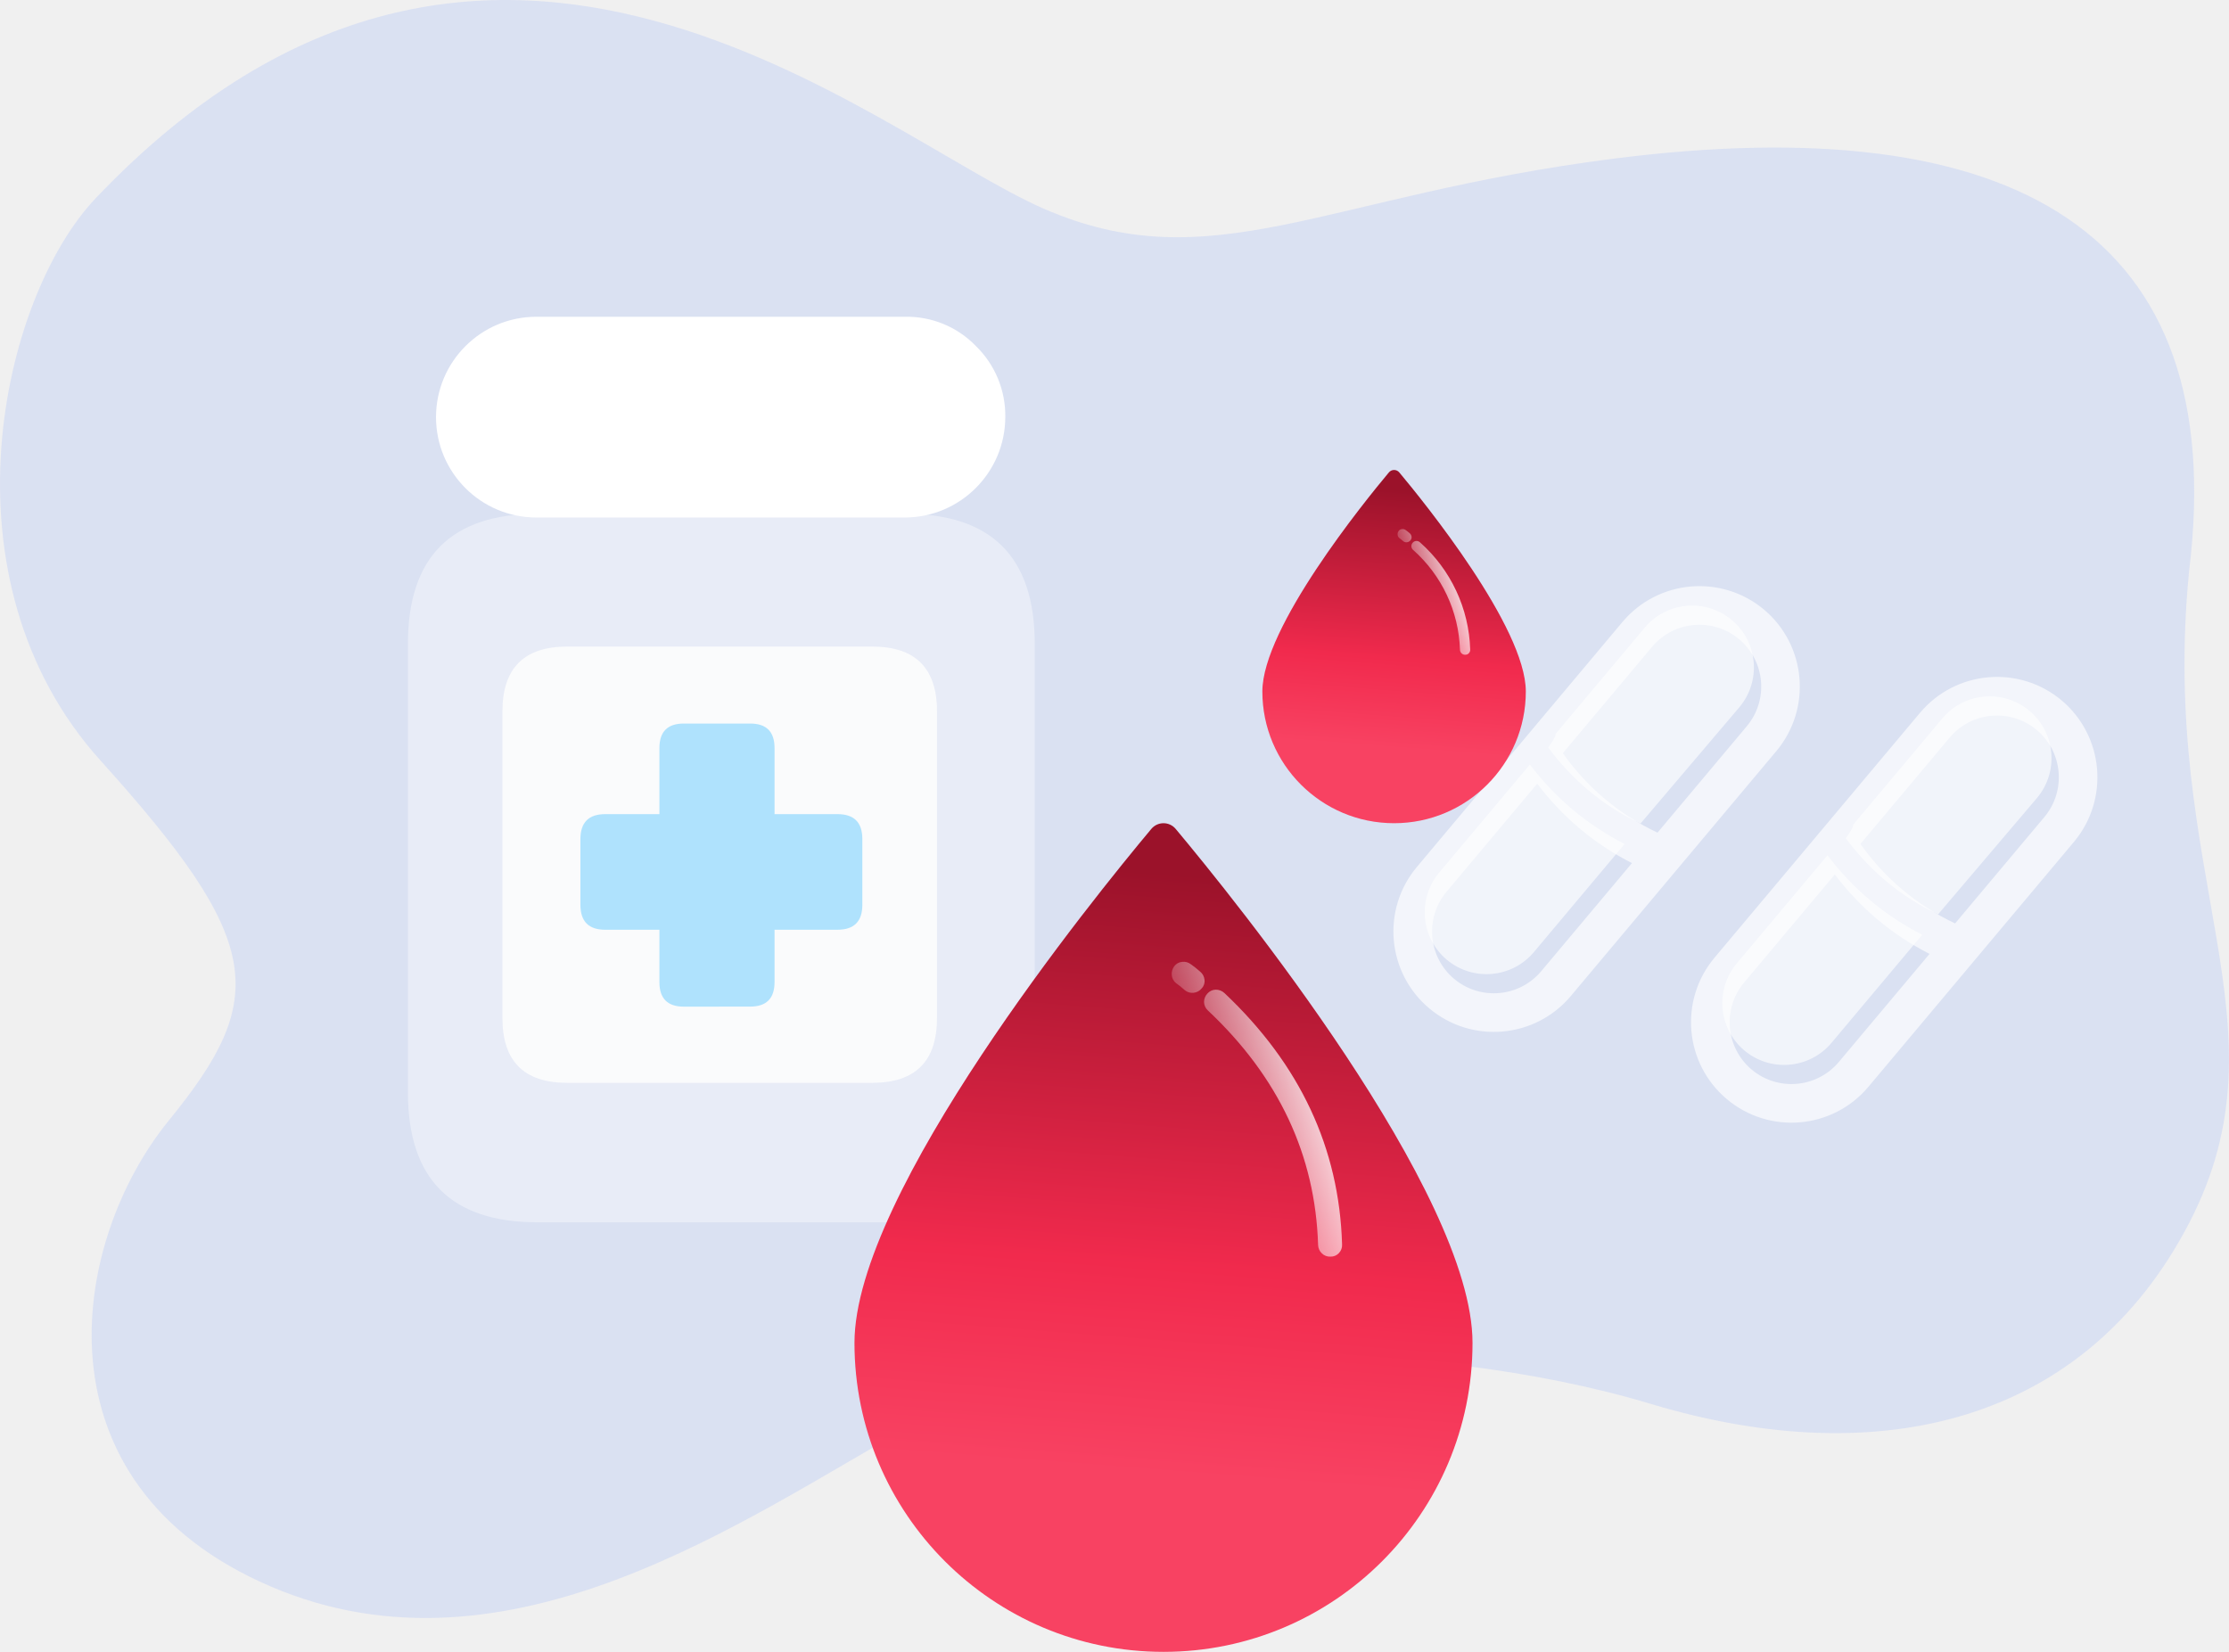
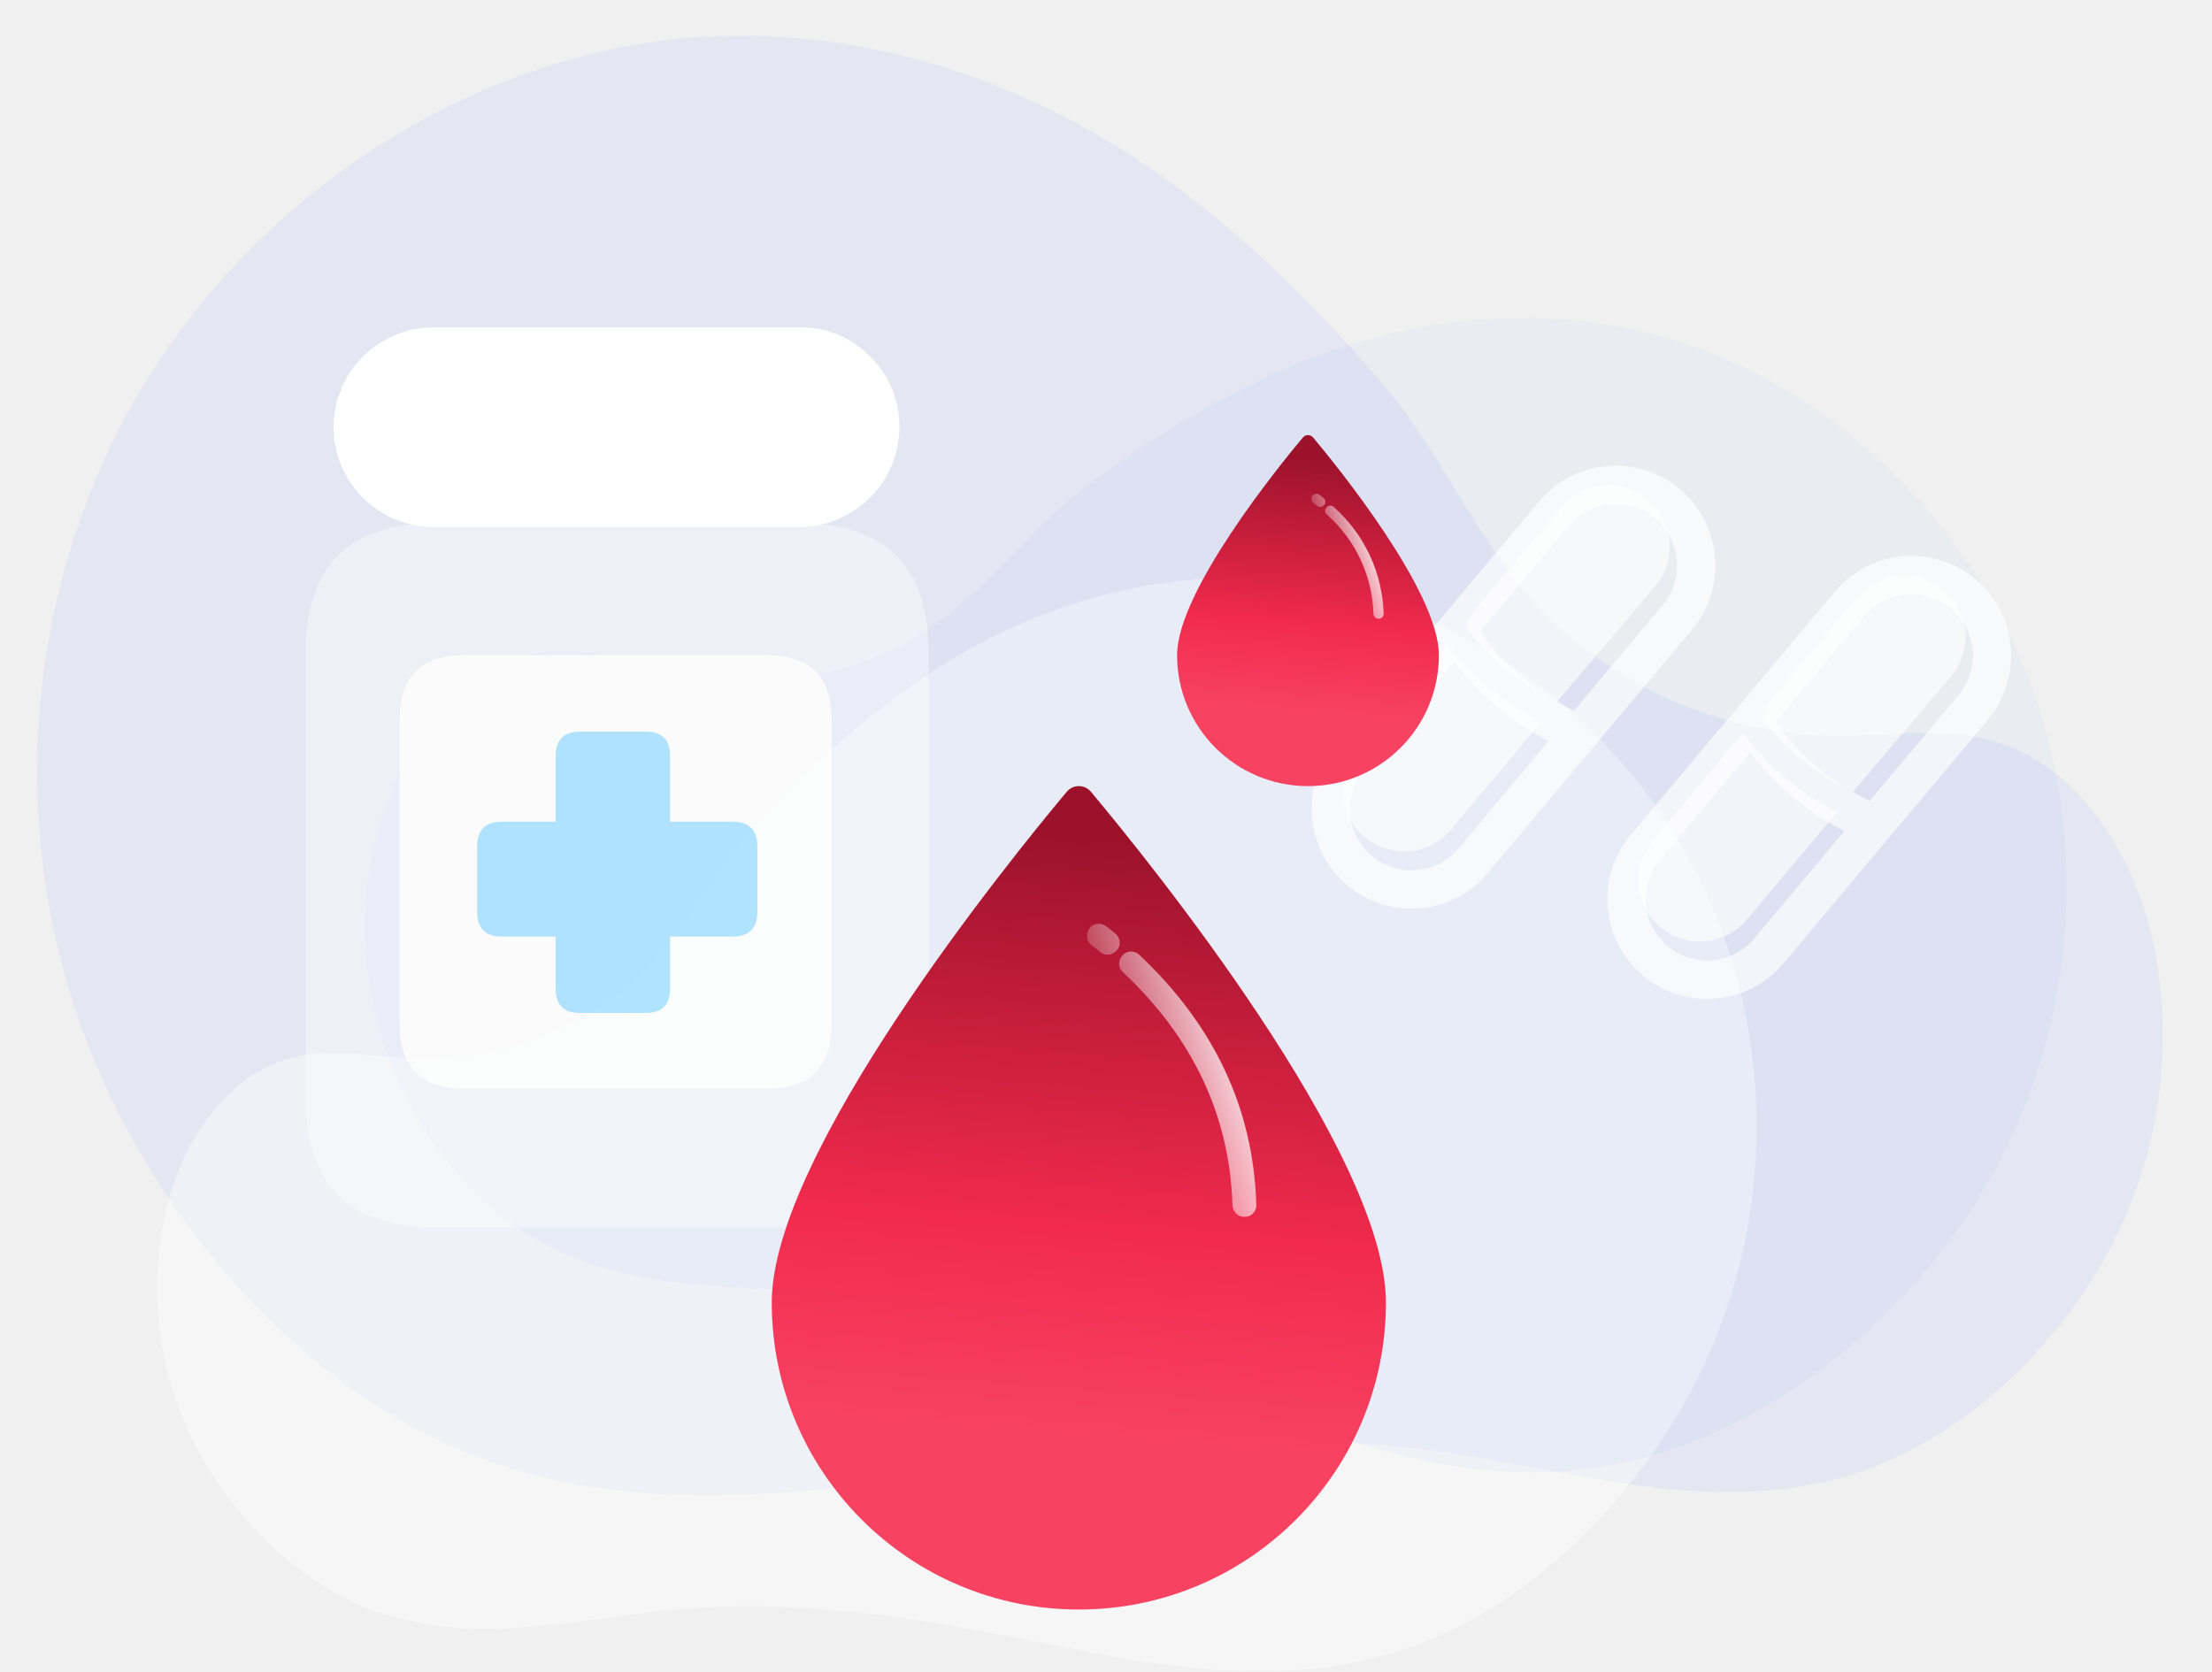
- <svg xmlns="http://www.w3.org/2000/svg" xmlns:xlink="http://www.w3.org/1999/xlink" width="334.589" height="247.975" viewBox="0 0 334.589 247.975">
+ <svg xmlns="http://www.w3.org/2000/svg" xmlns:xlink="http://www.w3.org/1999/xlink" width="334.121" height="252.508" viewBox="0 0 334.121 252.508">
  <defs>
    <linearGradient id="linear-gradient" x1="0.542" y1="-0.093" x2="0.491" y2="0.787" gradientUnits="objectBoundingBox">
      <stop offset="0.173" stop-color="#9b122a" />
      <stop offset="0.714" stop-color="#f12a4d" />
      <stop offset="1" stop-color="#f84262" />
    </linearGradient>
    <linearGradient id="linear-gradient-2" x1="0.834" y1="0.439" x2="0.24" y2="0.802" gradientUnits="objectBoundingBox">
      <stop offset="0" stop-color="#fff" stop-opacity="0.8" />
      <stop offset="1" stop-color="#fff" stop-opacity="0" />
    </linearGradient>
    <linearGradient id="linear-gradient-3" x1="13.265" y1="8.57" x2="13.221" y2="8.591" xlink:href="#linear-gradient-2" />
  </defs>
-   <g id="Group_117383" data-name="Group 117383" transform="translate(-18.999 -166.448)">
-     <g id="Group_14353" data-name="Group 14353" transform="translate(4.463 90)">
-       <path id="Path_357" data-name="Path 357" d="M31.133,130.21c-14.268,14.989-23.887,57.232.691,84.479S57.078,250.283,42.1,268.663s-20.622,54.622,15.241,69.991,71.388-10.353,96.475-24.3c24.074-13.383,76.2-13.486,110.709-3.1s65.3,2.726,80.8-27.142-4.555-51.737,0-97.885c6.256-50.968-26.157-69.6-86.417-61.906-43.438,5.545-60.318,18.5-85.537,7.494S90.188,68.172,31.133,130.21Z" transform="translate(-2.188 -24.053)" fill="#84a4fc" opacity="0.2" />
-       <g id="Group_14354" data-name="Group 14354" transform="translate(12 12)">
-         <g id="Group_1919" data-name="Group 1919" transform="translate(63.77 141.582)" opacity="0.999" style="isolation: isolate">
-           <g id="Group_1918" data-name="Group 1918" transform="translate(0 0)" opacity="0.373" style="mix-blend-mode: multiply;isolation: isolate">
-             <path id="Path_1451" data-name="Path 1451" d="M369.288,278.8V211.455q0-19.506-19.43-19.506H294.63q-19.43,0-19.43,19.506V278.8q0,19.506,19.43,19.506h55.229Q369.288,298.305,369.288,278.8Z" transform="translate(-275.2 -191.949)" fill="#fff" />
-           </g>
+   <g id="Q2" transform="translate(-20.542 -171.089)">
+     <g id="Group_17728" data-name="Group 17728" transform="translate(52.42 182.69)">
+       <path id="Path_2" data-name="Path 2" d="M2121.109,2144.3q-2.382-1.55-4.635-3.3c-12.152-9.47-18.369-24.351-28.815-35.456-10.223-10.866-21.966-21.4-34.519-29.479-26.312-16.926-57.238-23.019-85.765-15.03-30.476,8.537-56.691,31.281-69.95,60.067a114.588,114.588,0,0,0-1.089,91.921c11.356,26.444,34.252,51.475,61.88,60.8,21.021,7.1,43.255,4.7,64.133.572,28.9-5.72,56.214-11.679,86.615-8.19,18.758,2.153,36.082,6.159,54.079.991,16.725-4.8,30.8-18.46,38.926-33.515a68.973,68.973,0,0,0,6.206-49.519c-3.3-12.862-11.924-26.063-24.727-29.646-8.481-2.373-17.094-.138-25.67.22A63.3,63.3,0,0,1,2121.109,2144.3Z" transform="translate(-1797.304 -2165.113) rotate(3)" fill="#84a4fc" opacity="0.12" />
+       <path id="Path_3" data-name="Path 3" d="M1953.947,2122.454q1.782-1.159,3.467-2.47c9.091-7.085,13.742-18.217,21.557-26.525a141.836,141.836,0,0,1,25.823-22.053c19.685-12.663,42.82-17.22,64.161-11.244,22.8,6.387,42.411,23.4,52.331,44.936a85.727,85.727,0,0,1,.814,68.767c-8.5,19.783-25.625,38.508-46.292,45.488-15.726,5.31-32.36,3.519-47.978.428-21.617-4.278-42.054-8.737-64.8-6.126-14.033,1.611-26.993,4.607-40.456.742-12.512-3.594-23.039-13.81-29.121-25.073a51.6,51.6,0,0,1-4.643-37.045c2.468-9.622,8.92-19.5,18.5-22.178,6.345-1.775,12.788-.1,19.2.165A47.35,47.35,0,0,0,1953.947,2122.454Z" transform="translate(-1895.438 -1981.831)" fill="#fff" opacity="0.4" />
+       <path id="Path_35799" data-name="Path 35799" d="M1957.442,2125.854q1.875-1.22,3.649-2.6c9.567-7.456,14.462-19.172,22.686-27.915a149.25,149.25,0,0,1,27.177-23.208c20.716-13.326,45.063-18.123,67.523-11.833,23.993,6.722,44.633,24.628,55.073,47.291a90.22,90.22,0,0,1,.857,72.371c-8.941,20.819-26.967,40.526-48.718,47.871-16.55,5.588-34.055,3.7-50.492.45-22.75-4.5-44.258-9.195-68.192-6.447-14.768,1.7-28.408,4.849-42.576.78-13.168-3.782-24.246-14.533-30.647-26.386a54.3,54.3,0,0,1-4.886-38.987c2.6-10.126,9.388-20.52,19.468-23.34,6.677-1.869,13.458-.108,20.21.173A49.829,49.829,0,0,0,1957.442,2125.854Z" transform="translate(-1457.678 -2346.061) rotate(10)" fill="#e6edfe" opacity="0.304" style="mix-blend-mode: multiply;isolation: isolate" />
+     </g>
+     <g id="Group_14353" data-name="Group 14353" transform="translate(8.954 91.69)">
+       <g id="Group_1919" data-name="Group 1919" transform="translate(57.77 158.452)" opacity="0.999" style="isolation: isolate">
+         <g id="Group_1918" data-name="Group 1918" transform="translate(0 0)" opacity="0.373" style="mix-blend-mode: multiply;isolation: isolate">
+           <path id="Path_1451" data-name="Path 1451" d="M369.288,278.8V211.455q0-19.506-19.43-19.506H294.63q-19.43,0-19.43,19.506V278.8q0,19.506,19.43,19.506h55.229Q369.288,298.305,369.288,278.8Z" transform="translate(-275.2 -191.949)" fill="#fff" />
        </g>
-         <g id="Group_1921" data-name="Group 1921" transform="translate(68.044 112)">
-           <g id="Group_1920" data-name="Group 1920" transform="translate(0)">
-             <path id="Path_1452" data-name="Path 1452" d="M504.974,196.338a14.394,14.394,0,0,0-10.589-4.389H439.01a15.068,15.068,0,0,0,0,30.137h55.375a15.122,15.122,0,0,0,15.009-15.068A14.587,14.587,0,0,0,504.974,196.338Z" transform="translate(-424 -191.949)" fill="#fff" />
-           </g>
+       </g>
+       <g id="Group_1921" data-name="Group 1921" transform="translate(68.044 128.87)">
+         <g id="Group_1920" data-name="Group 1920" transform="translate(-6)">
+           <path id="Path_1452" data-name="Path 1452" d="M504.974,196.338a14.394,14.394,0,0,0-10.589-4.389H439.01a15.068,15.068,0,0,0,0,30.137h55.375a15.122,15.122,0,0,0,15.009-15.068A14.587,14.587,0,0,0,504.974,196.338Z" transform="translate(-424 -191.949)" fill="#fff" />
        </g>
-         <g id="Group_1923" data-name="Group 1923" transform="translate(77.953 161.513)" opacity="0.885">
-           <g id="Group_1922" data-name="Group 1922">
-             <path id="Path_1453" data-name="Path 1453" d="M362.035,231.418q0-9.753-9.715-9.753H306.515q-9.715,0-9.715,9.753V277.4q0,9.753,9.715,9.753H352.32q9.715,0,9.715-9.753Z" transform="translate(-296.8 -221.665)" fill="#fdfdfd" />
-           </g>
+       </g>
+       <g id="Group_1923" data-name="Group 1923" transform="translate(71.953 178.383)" opacity="0.885">
+         <g id="Group_1922" data-name="Group 1922">
+           <path id="Path_1453" data-name="Path 1453" d="M362.035,231.418q0-9.753-9.715-9.753H306.515q-9.715,0-9.715,9.753V277.4q0,9.753,9.715,9.753H352.32q9.715,0,9.715-9.753Z" transform="translate(-296.8 -221.665)" fill="#fdfdfd" />
        </g>
-         <path id="Union_1" data-name="Union 1" d="M15.518,42.5q-3.662,0-3.661-3.678V30.957H3.724Q0,30.957,0,27.217V17.342Q0,13.6,3.724,13.6h8.133V3.676Q11.858,0,15.518,0H25.48q3.662,0,3.66,3.676V13.6h9.454q3.724,0,3.724,3.74v9.875q0,3.74-3.724,3.74H29.14v7.861q0,3.677-3.66,3.678Z" transform="translate(89.662 173.065)" fill="#00a8ff" opacity="0.3" />
      </g>
-       <g id="Group_11956" data-name="Group 11956" transform="translate(262.202 171.891)" style="isolation: isolate">
+       <path id="Union_1" data-name="Union 1" d="M15.518,42.5q-3.662,0-3.661-3.678V30.957H3.724Q0,30.957,0,27.217V17.342Q0,13.6,3.724,13.6h8.133V3.676Q11.858,0,15.518,0H25.48q3.662,0,3.66,3.676V13.6h9.454q3.724,0,3.724,3.74v9.875q0,3.74-3.724,3.74H29.14v7.861q0,3.677-3.66,3.678Z" transform="translate(83.662 189.935)" fill="#00a8ff" opacity="0.3" />
+       <g id="Group_11956" data-name="Group 11956" transform="translate(248.202 157.209)" style="isolation: isolate">
        <g id="Group_11913" data-name="Group 11913" transform="translate(50.242 0) rotate(40)" opacity="0.664">
          <path id="Path_16294" data-name="Path 16294" d="M15.081,0A15.1,15.1,0,0,0,0,15.08v48a15.079,15.079,0,1,0,30.158,0v-48A15.1,15.1,0,0,0,15.081,0Zm0,5.8a9.289,9.289,0,0,1,9.278,9.281V35.925a36.185,36.185,0,0,1-18.559,0V15.08A9.29,9.29,0,0,1,15.081,5.8Zm0,66.565A9.291,9.291,0,0,1,5.8,63.082V41.9a41.98,41.98,0,0,0,9.281,1.061A41.95,41.95,0,0,0,24.359,41.9V63.082A9.29,9.29,0,0,1,15.081,72.364Z" transform="translate(0 0)" fill="#fff" stroke="rgba(0,0,0,0)" stroke-miterlimit="10" stroke-width="1" />
        </g>
        <path id="Subtraction_1" data-name="Subtraction 1" d="M9.281,66.565A9.292,9.292,0,0,1,0,57.283V36.1a42.084,42.084,0,0,0,9.281,1.06A42.054,42.054,0,0,0,18.56,36.1V57.283A9.291,9.291,0,0,1,9.281,66.565ZM9.224,33.419A38.145,38.145,0,0,1,.459,32.374C.476,32.249.3,30.2,0,30.126V9.281a9.28,9.28,0,1,1,18.56,0l-.143,22.94A36.027,36.027,0,0,1,9.224,33.419Z" transform="translate(49.857 5.299) rotate(40)" fill="#fff" stroke="rgba(0,0,0,0)" stroke-miterlimit="10" stroke-width="1" opacity="0.628" />
      </g>
-       <g id="Group_11957" data-name="Group 11957" transform="translate(217.53 158.264)" style="isolation: isolate">
+       <g id="Group_11957" data-name="Group 11957" transform="translate(203.53 143.582)" style="isolation: isolate">
        <g id="Group_11913-2" data-name="Group 11913" transform="translate(50.242 0) rotate(40)" opacity="0.664">
          <path id="Path_16294-2" data-name="Path 16294" d="M15.081,0A15.1,15.1,0,0,0,0,15.08v48a15.079,15.079,0,1,0,30.158,0v-48A15.1,15.1,0,0,0,15.081,0Zm0,5.8a9.289,9.289,0,0,1,9.278,9.281V35.925a36.185,36.185,0,0,1-18.559,0V15.08A9.29,9.29,0,0,1,15.081,5.8Zm0,66.565A9.291,9.291,0,0,1,5.8,63.082V41.9a41.98,41.98,0,0,0,9.281,1.061A41.95,41.95,0,0,0,24.359,41.9V63.082A9.29,9.29,0,0,1,15.081,72.364Z" transform="translate(0 0)" fill="#fff" stroke="rgba(0,0,0,0)" stroke-miterlimit="10" stroke-width="1" />
        </g>
        <path id="Subtraction_1-2" data-name="Subtraction 1" d="M9.281,66.565A9.292,9.292,0,0,1,0,57.283V36.1a42.084,42.084,0,0,0,9.281,1.06A42.054,42.054,0,0,0,18.56,36.1V57.283A9.291,9.291,0,0,1,9.281,66.565ZM9.224,33.419A38.145,38.145,0,0,1,.459,32.374C.476,32.249.3,30.2,0,30.126V9.281a9.28,9.28,0,1,1,18.56,0l-.143,22.94A36.027,36.027,0,0,1,9.224,33.419Z" transform="translate(49.857 5.299) rotate(40)" fill="#fff" stroke="rgba(0,0,0,0)" stroke-miterlimit="10" stroke-width="1" opacity="0.628" />
      </g>
    </g>
-     <g id="Group_11979" data-name="Group 11979" transform="translate(3.262 142.825)">
+     <g id="Group_11979" data-name="Group 11979" transform="translate(-6.887 142.647)">
      <g id="Group_11978" data-name="Group 11978" transform="translate(144 102.353)">
        <g id="Group_11961" data-name="Group 11961" transform="translate(0 44.849)">
          <g id="Group_11952" data-name="Group 11952" transform="translate(0 0)">
            <path id="Path_16379" data-name="Path 16379" d="M-412.584,132.02a46.386,46.386,0,0,1-46.386,46.386,46.387,46.387,0,0,1-46.387-46.386c0-22.558,35.965-66.885,44.559-77.155a2.38,2.38,0,0,1,3.656,0C-448.548,65.135-412.584,109.462-412.584,132.02Z" transform="translate(505.357 -54.009)" fill="url(#linear-gradient)" />
            <g id="pericarditis" transform="translate(12.434 20.797)">
              <g id="Group_2054" data-name="Group 2054" transform="translate(0 0)">
                <g id="Group_2047" data-name="Group 2047" transform="translate(35.184)">
                  <g id="Group_2046" data-name="Group 2046">
                    <g id="Group_2045" data-name="Group 2045">
                      <path id="Path_1591" data-name="Path 1591" d="M-445.35,83.149a13.6,13.6,0,0,1,1.269,1.021,1.722,1.722,0,0,0,1.35.412,1.787,1.787,0,0,0,1.214-.662,1.58,1.58,0,0,0,.421-1.3,1.792,1.792,0,0,0-.66-1.215,15.97,15.97,0,0,0-1.374-1.094,1.786,1.786,0,0,0-1.342-.368,1.645,1.645,0,0,0-1.17.655,1.907,1.907,0,0,0-.368,1.342,1.708,1.708,0,0,0,.662,1.214m24.432,40.5a1.726,1.726,0,0,0,.468-1.313q-.64-21.656-17.657-37.716a1.886,1.886,0,0,0-1.32-.51,1.721,1.721,0,0,0-1.229.572,1.869,1.869,0,0,0-.517,1.276,1.788,1.788,0,0,0,.58,1.274q15.92,14.966,16.545,35.207a1.794,1.794,0,0,0,.581,1.275,1.692,1.692,0,0,0,1.269.472A1.652,1.652,0,0,0-420.916,123.655Z" transform="translate(446.021 -79.923)" fill="url(#linear-gradient-2)" />
                    </g>
                  </g>
                </g>
                <g id="Group_2053" data-name="Group 2053" transform="translate(0 46.069)">
                  <g id="Group_2052" data-name="Group 2052">
                    <g id="Group_2051" data-name="Group 2051">
                      <path id="Path_1593" data-name="Path 1593" d="M-472.63,173.627a1.632,1.632,0,0,1-1.266-.387q-15.424-12.519-15.966-34.047a1.822,1.822,0,0,1,.5-1.26,1.907,1.907,0,0,1,1.229-.591,1.791,1.791,0,0,1,1.276.327,1.468,1.468,0,0,1,.55,1.138q.461,20.106,14.857,31.83a1.466,1.466,0,0,1,.549,1.138,1.64,1.64,0,0,1-.49,1.2A1.829,1.829,0,0,1-472.63,173.627Z" transform="translate(489.863 -137.328)" fill="url(#linear-gradient-3)" />
                    </g>
                  </g>
                </g>
              </g>
            </g>
          </g>
        </g>
        <g id="Group_11965" data-name="Group 11965" transform="translate(61.226 -8.178)">
          <g id="Group_11952-2" data-name="Group 11952">
            <path id="Path_16379-2" data-name="Path 16379" d="M-465.81,87.263a19.773,19.773,0,0,1-19.773,19.773,19.774,19.774,0,0,1-19.774-19.773c0-9.616,15.331-28.511,18.994-32.889a1.015,1.015,0,0,1,1.559,0C-481.141,58.752-465.81,77.647-465.81,87.263Z" transform="translate(505.357 -54.009)" fill="url(#linear-gradient)" />
            <g id="pericarditis-2" data-name="pericarditis" transform="translate(5.3 8.865)">
              <g id="Group_2054-2" data-name="Group 2054" transform="translate(0 0)">
                <g id="Group_2047-2" data-name="Group 2047" transform="translate(14.998)">
                  <g id="Group_2046-2" data-name="Group 2046">
                    <g id="Group_2045-2" data-name="Group 2045">
                      <path id="Path_1591-2" data-name="Path 1591" d="M-445.735,81.3a5.8,5.8,0,0,1,.541.435.734.734,0,0,0,.575.176.762.762,0,0,0,.518-.282.673.673,0,0,0,.179-.556.764.764,0,0,0-.282-.518,6.8,6.8,0,0,0-.586-.466.761.761,0,0,0-.572-.157.7.7,0,0,0-.5.279.813.813,0,0,0-.157.572.728.728,0,0,0,.282.518m10.415,17.266a.736.736,0,0,0,.2-.56,22.391,22.391,0,0,0-7.527-16.077.8.8,0,0,0-.563-.217.733.733,0,0,0-.524.244.8.8,0,0,0-.22.544.762.762,0,0,0,.247.543,20.9,20.9,0,0,1,7.053,15.008.765.765,0,0,0,.248.544.721.721,0,0,0,.541.2A.7.7,0,0,0-435.32,98.565Z" transform="translate(446.021 -79.923)" fill="url(#linear-gradient-2)" />
                    </g>
                  </g>
                </g>
                <g id="Group_2053-2" data-name="Group 2053" transform="translate(0 19.638)">
                  <g id="Group_2052-2" data-name="Group 2052">
                    <g id="Group_2051-2" data-name="Group 2051">
                      <path id="Path_1593-2" data-name="Path 1593" d="M-482.517,152.8a.7.7,0,0,1-.54-.165q-6.575-5.337-6.806-14.513a.777.777,0,0,1,.212-.537.813.813,0,0,1,.524-.252.763.763,0,0,1,.544.14.626.626,0,0,1,.234.485q.2,8.571,6.333,13.568a.625.625,0,0,1,.234.485.7.7,0,0,1-.209.512A.78.78,0,0,1-482.517,152.8Z" transform="translate(489.863 -137.328)" fill="url(#linear-gradient-3)" />
                    </g>
                  </g>
                </g>
              </g>
            </g>
          </g>
        </g>
      </g>
    </g>
  </g>
</svg>
